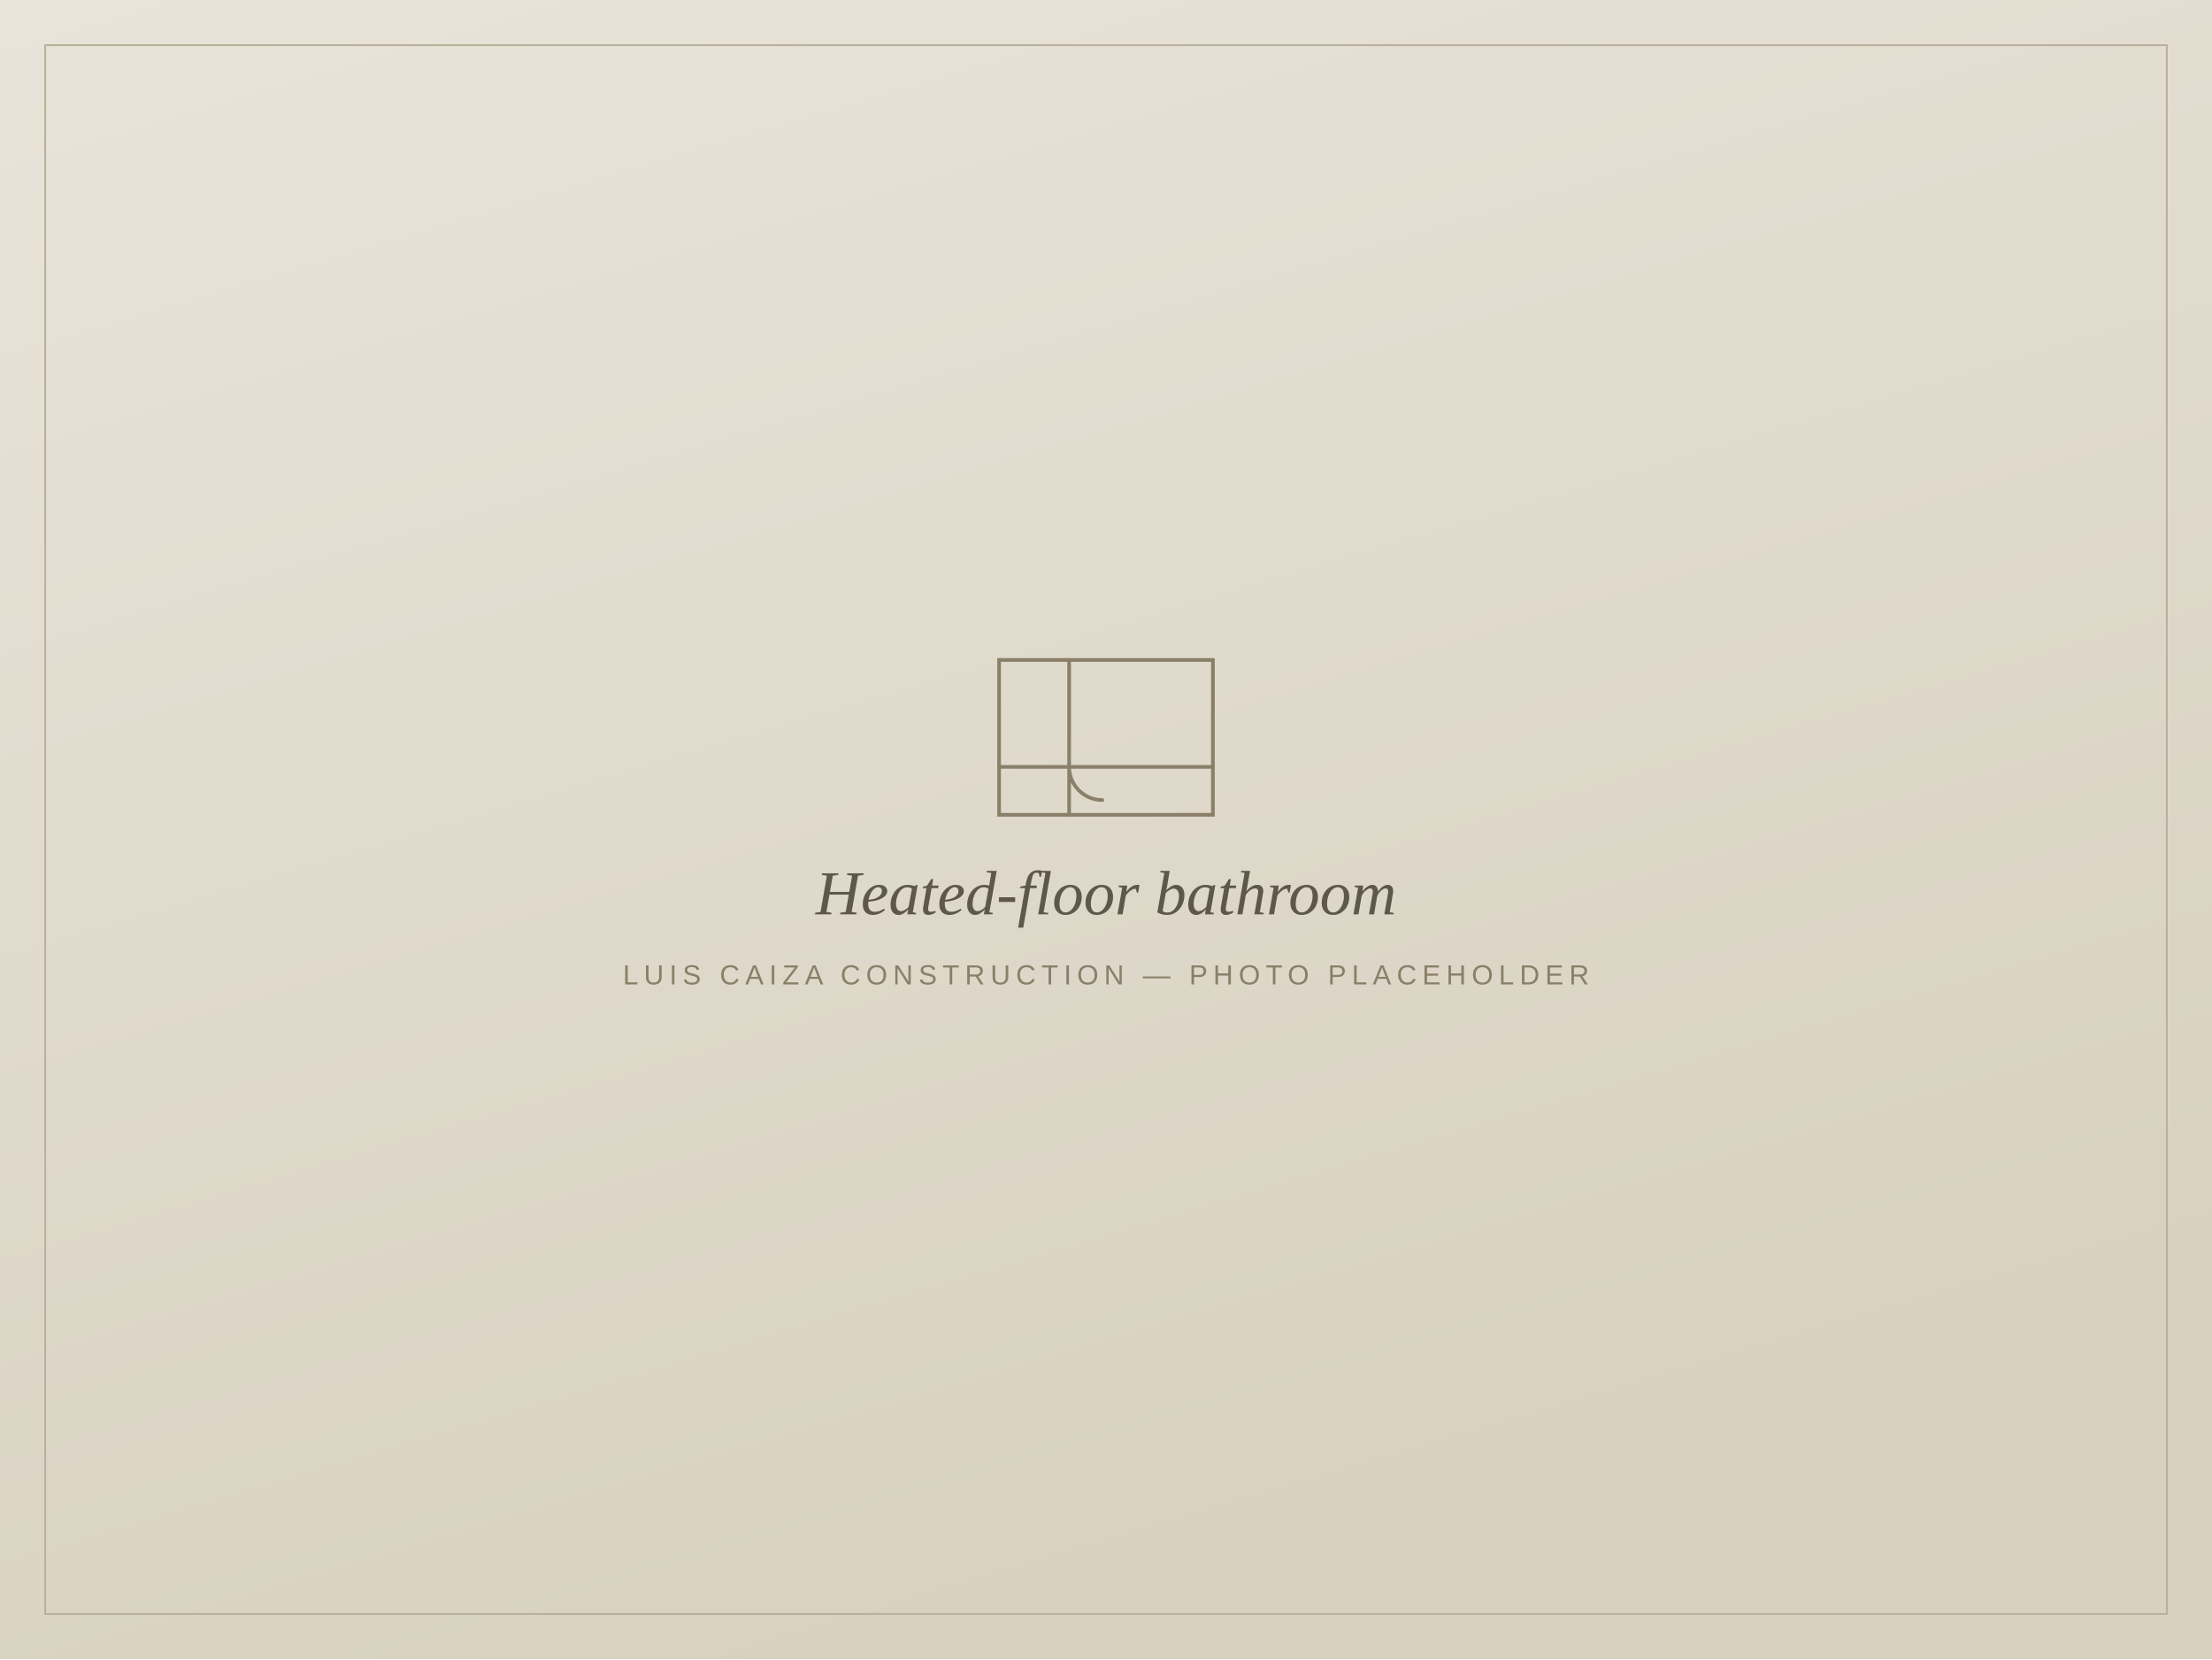
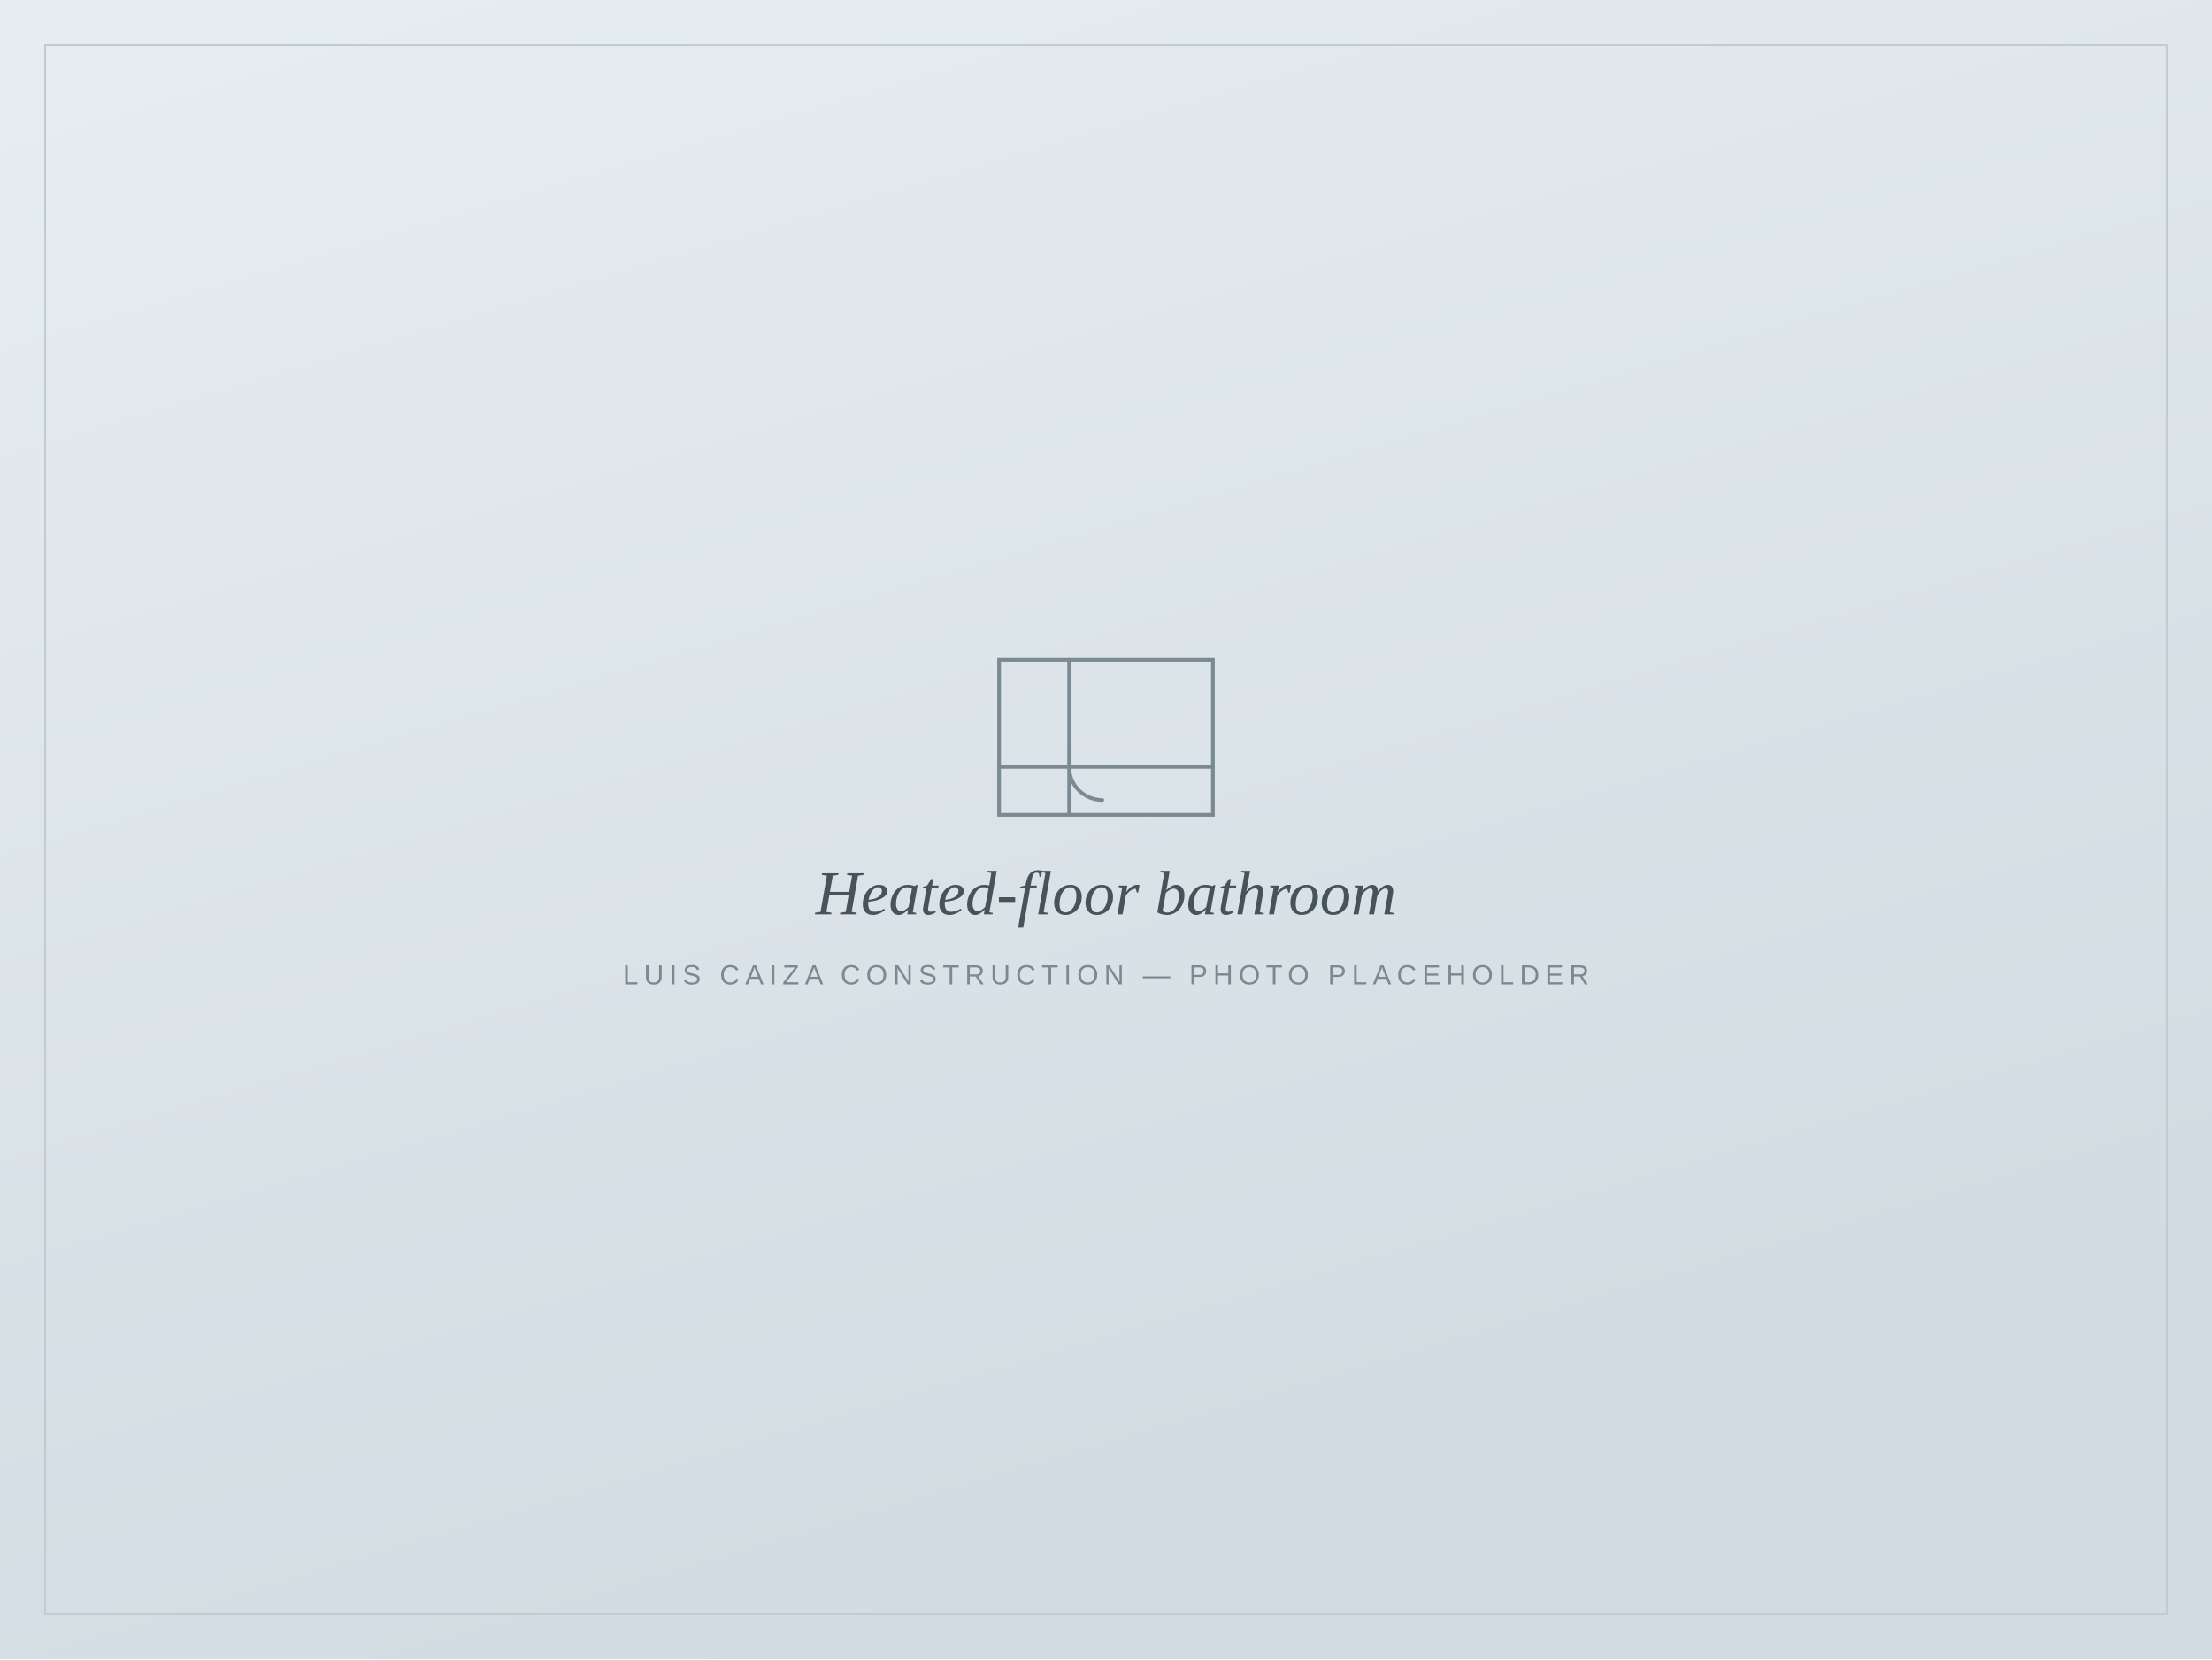
<svg xmlns="http://www.w3.org/2000/svg" width="1200" height="900" viewBox="0 0 1200 900" role="img" aria-label="Heated-floor bathroom — photo placeholder">
  <defs>
    <linearGradient id="p" x1="0" y1="0" x2="0.4" y2="1">
-       <stop offset="0" stop-color="#e9e4d9" />
-       <stop offset="1" stop-color="#d8d1c1" />
+       <stop offset="0" stop-color="#e7eef2" />
+       <stop offset="1" stop-color="#d1dbe1" />
    </linearGradient>
  </defs>
  <rect width="1200" height="900" fill="url(#p)" />
-   <rect x="24.5" y="24.5" width="1151" height="851" fill="none" stroke="#b9b19c" stroke-width="1" />
-   <g stroke="#8a8069" stroke-width="2" fill="none" stroke-linecap="round">
+   <rect x="24.5" y="24.5" width="1151" height="851" fill="none" stroke="#c0cbd2" stroke-width="1" />
+   <g stroke="#7b8992" stroke-width="2" fill="none" stroke-linecap="round">
    <rect x="542" y="358" width="116" height="84" />
    <path d="M542 416 h116" />
    <path d="M580 358 v84 M580 416 a18 18 0 0 0 18 18" />
  </g>
-   <text x="600" y="496" text-anchor="middle" font-family="Georgia, 'Times New Roman', serif" font-style="italic" font-size="34" fill="#5d5849">Heated-floor bathroom</text>
-   <text x="600" y="534" text-anchor="middle" font-family="Arial, Helvetica, sans-serif" font-size="15" letter-spacing="3" fill="#8a8069">LUIS CAIZA CONSTRUCTION — PHOTO PLACEHOLDER</text>
+   <text x="600" y="496" text-anchor="middle" font-family="Georgia, 'Times New Roman', serif" font-style="italic" font-size="34" fill="#46535b">Heated-floor bathroom</text>
+   <text x="600" y="534" text-anchor="middle" font-family="Arial, Helvetica, sans-serif" font-size="15" letter-spacing="3" fill="#7b8992">LUIS CAIZA CONSTRUCTION — PHOTO PLACEHOLDER</text>
</svg>
